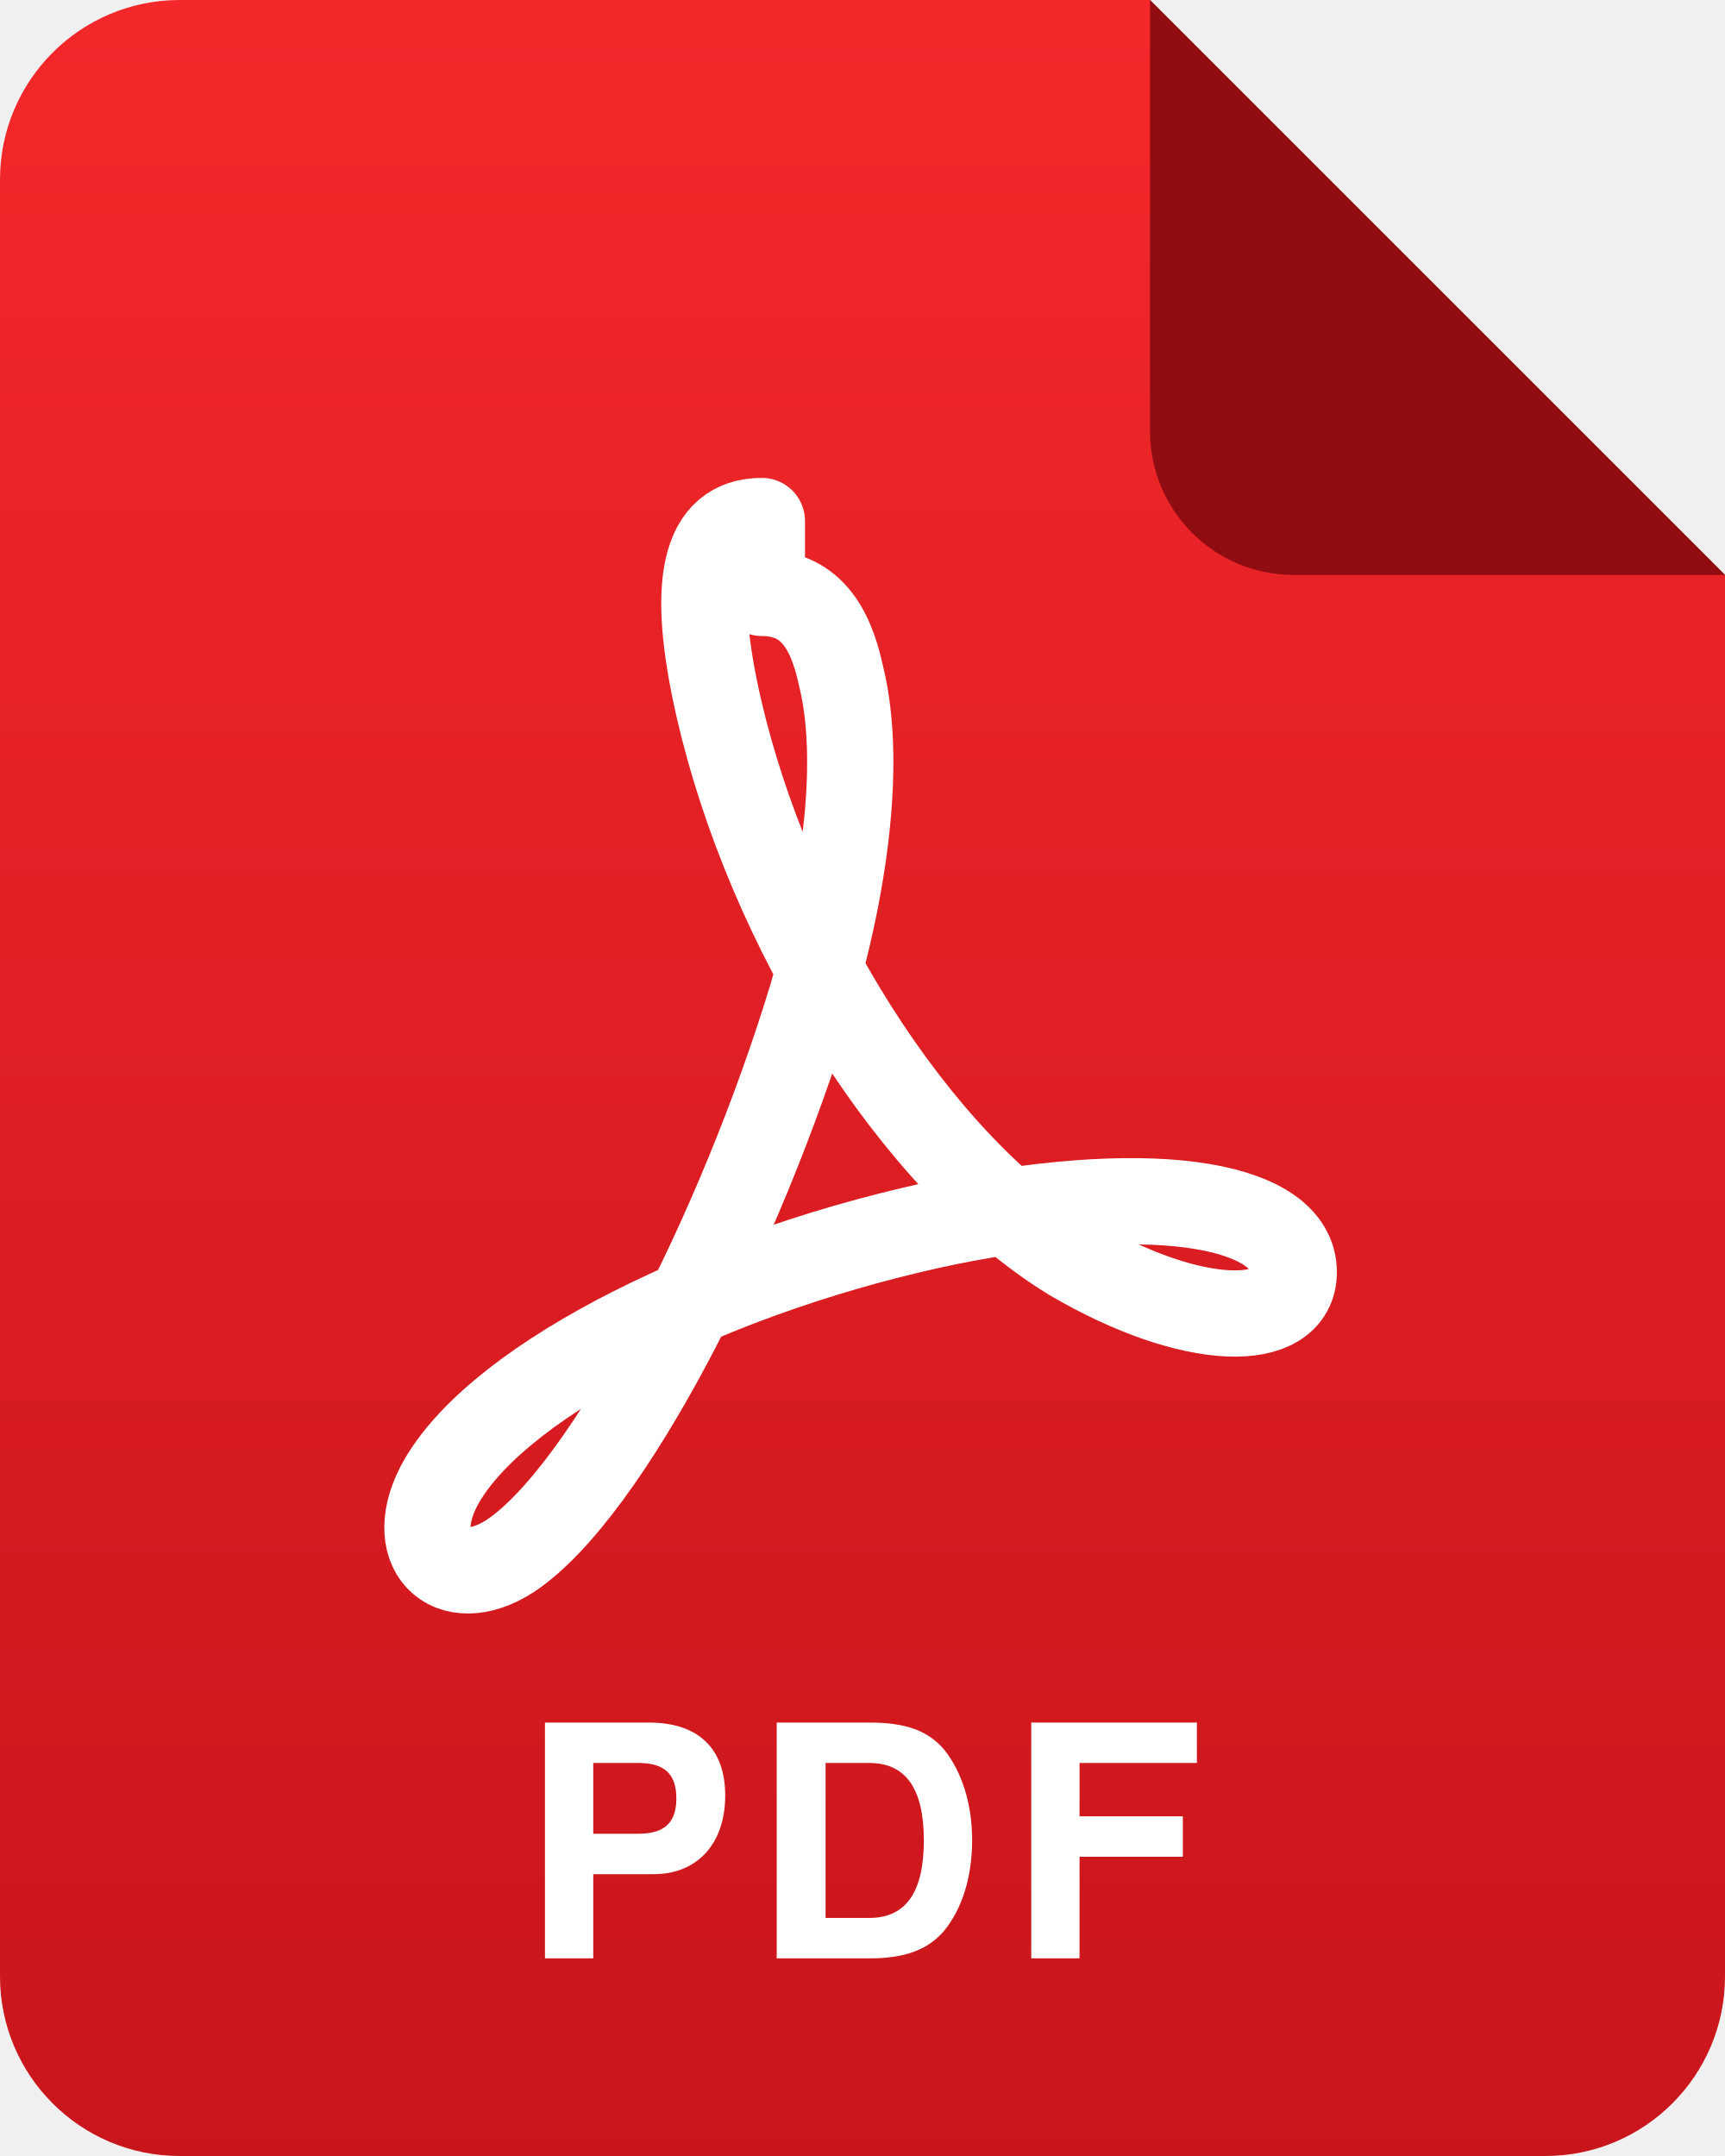
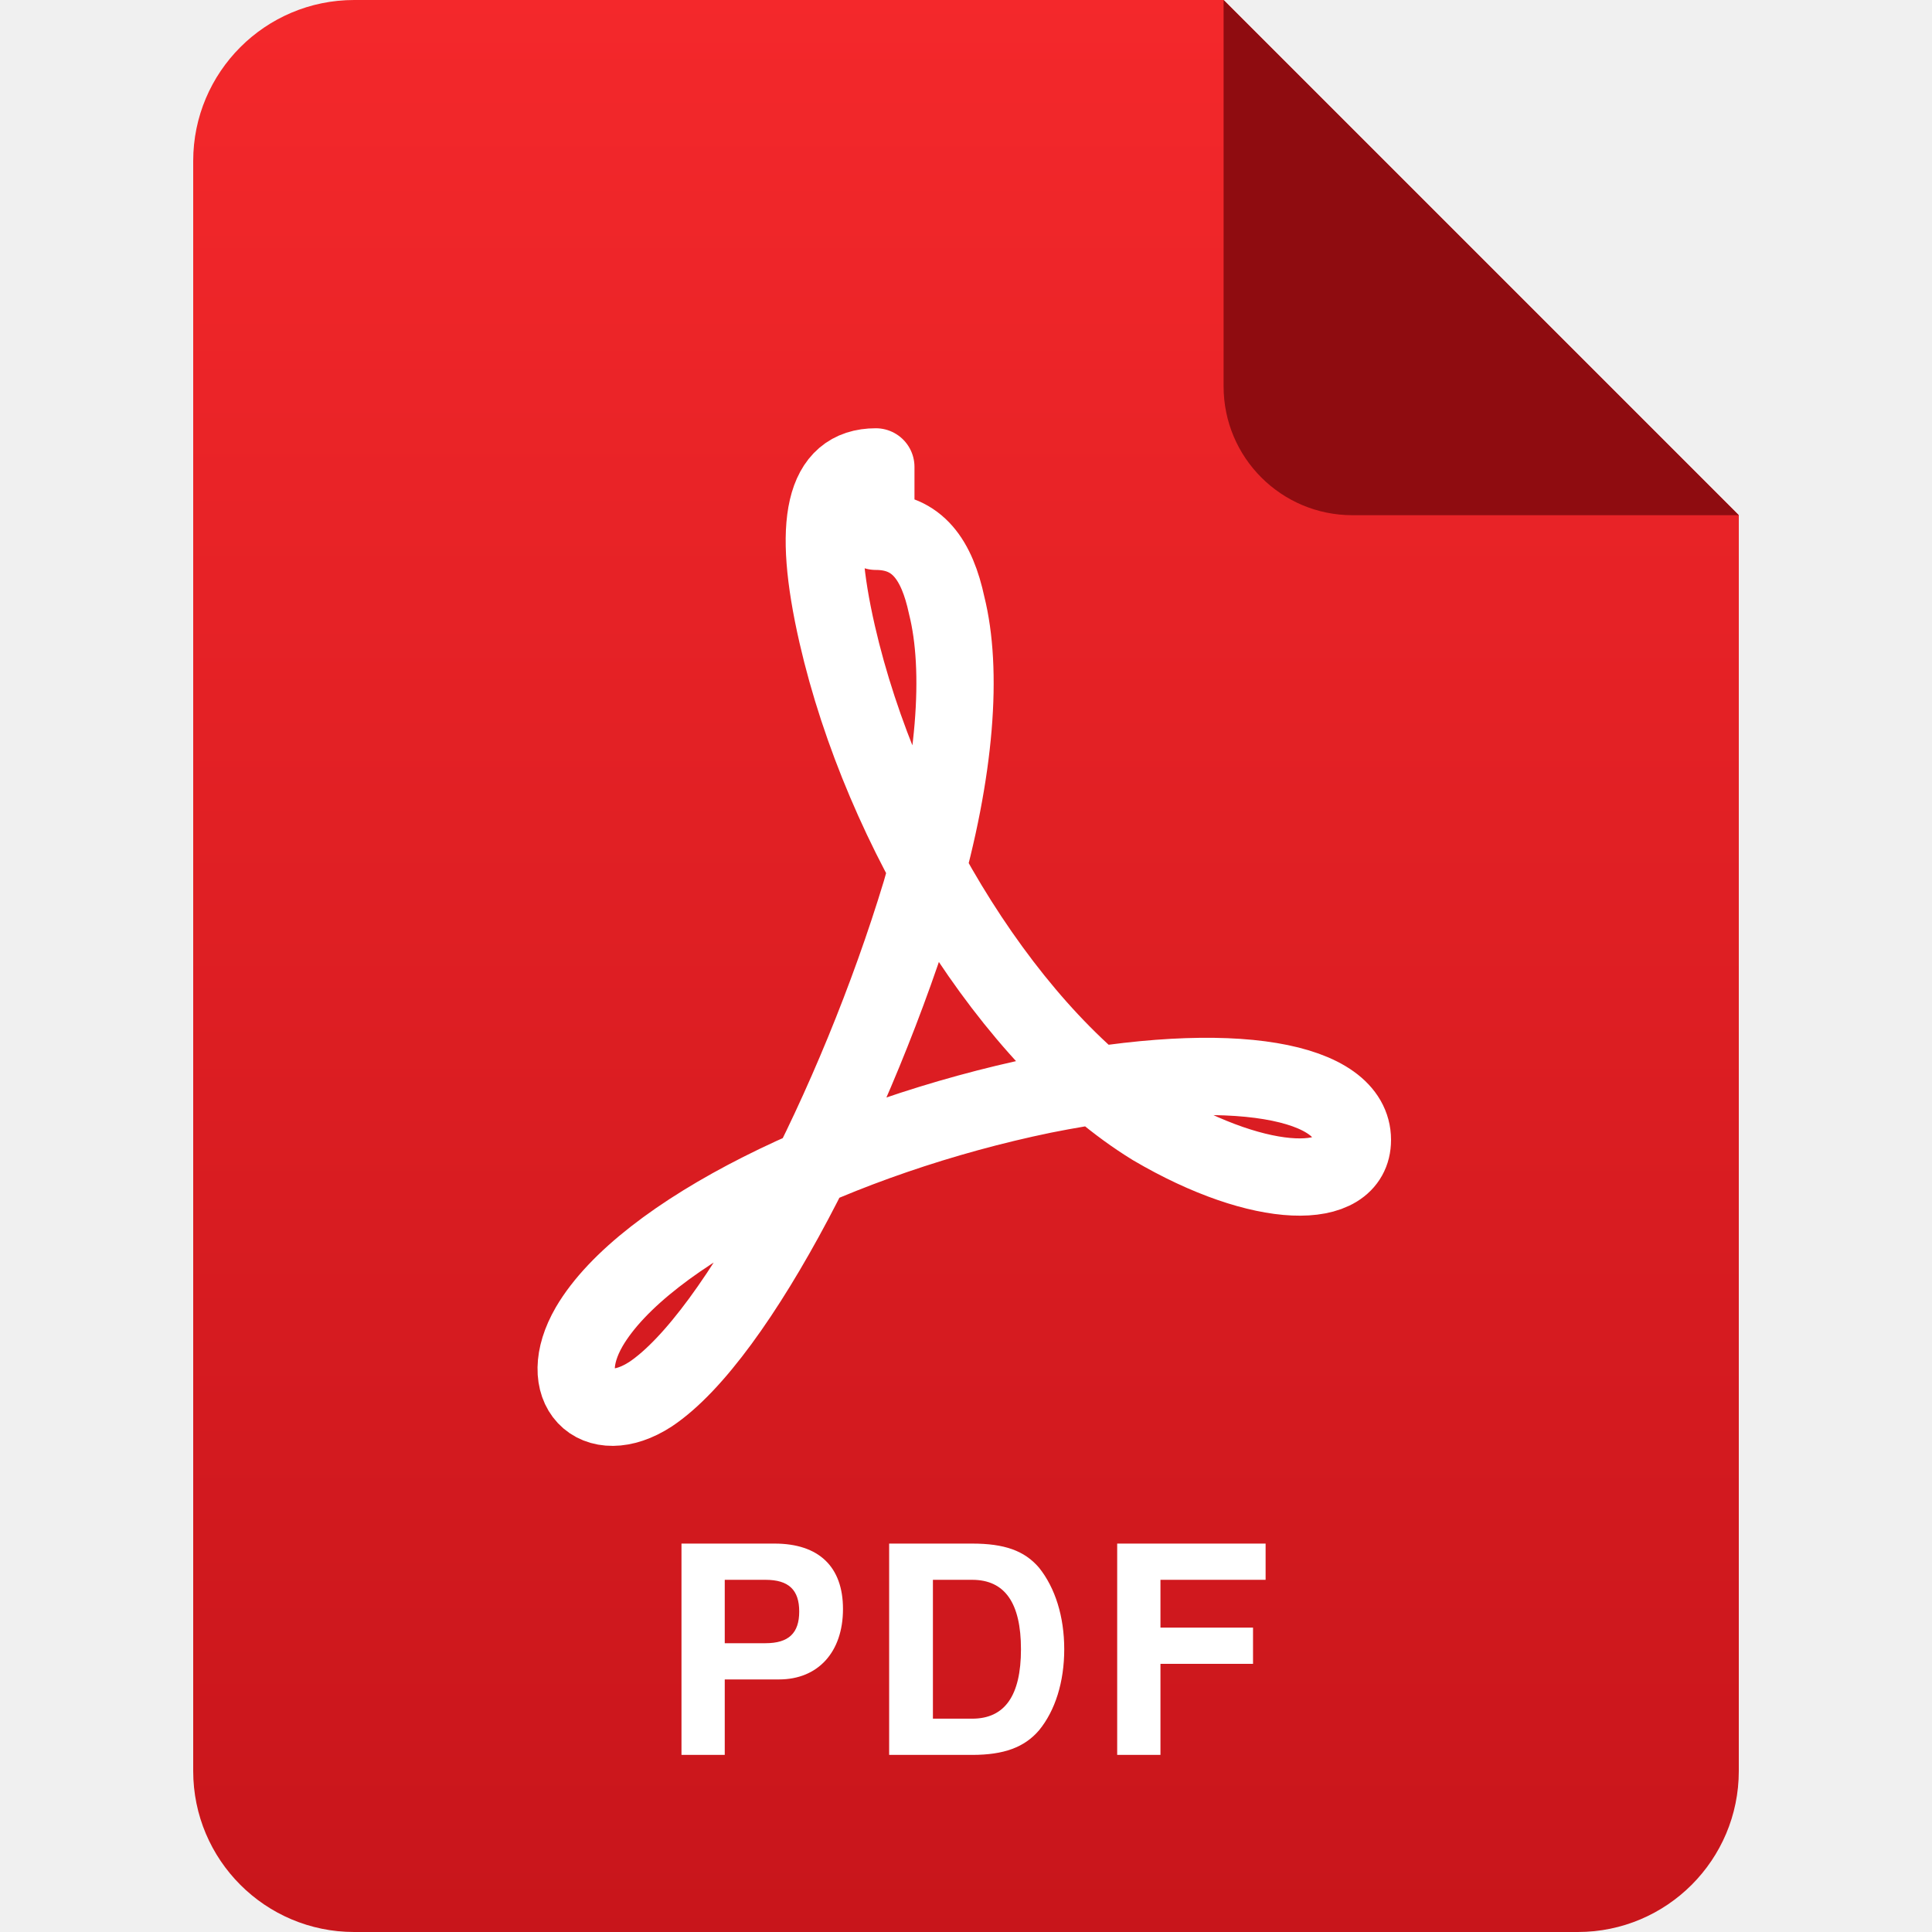
- <svg xmlns="http://www.w3.org/2000/svg" viewBox="0 0 48 60">
+ <svg xmlns="http://www.w3.org/2000/svg" viewBox="-6 0 60 60">
  <defs>
    <linearGradient id="sheet" x1="0" y1="0" x2="0" y2="1">
      <stop offset="0" stop-color="#f4282b" />
      <stop offset="1" stop-color="#c8151b" />
    </linearGradient>
  </defs>
  <path fill="url(#sheet)" d="M5 0h27l16 16v39a5 5 0 0 1-5 5H5a5 5 0 0 1-5-5V5a5 5 0 0 1 5-5z" />
  <path fill="#8f0c10" d="M32 0l16 16H36a4 4 0 0 1-4-4z" />
  <path fill="none" stroke="#fff" stroke-width="2.4" stroke-linejoin="round" stroke-linecap="round" d="M21.2 14.5c-1.6 0-2 1.7-1.2 5.2 1.4 6.1 5.4 12.6 9.8 15.3 3.4 2 6.2 2 6.2.4 0-1.8-3.6-2.6-9.6-1.4-6.3 1.3-12.4 4.3-14.1 7.2-1.1 1.9.2 3.2 1.9 2.1 2.7-1.8 6.4-9 8.4-15.6 1.1-3.8 1.3-6.9.8-8.9-.3-1.4-.9-2.3-2.2-2.3z" />
  <text x="24" y="54.5" fill="#fff" font-family="Helvetica, Arial, sans-serif" font-weight="700" font-size="9" text-anchor="middle" letter-spacing=".6">PDF</text>
</svg>
